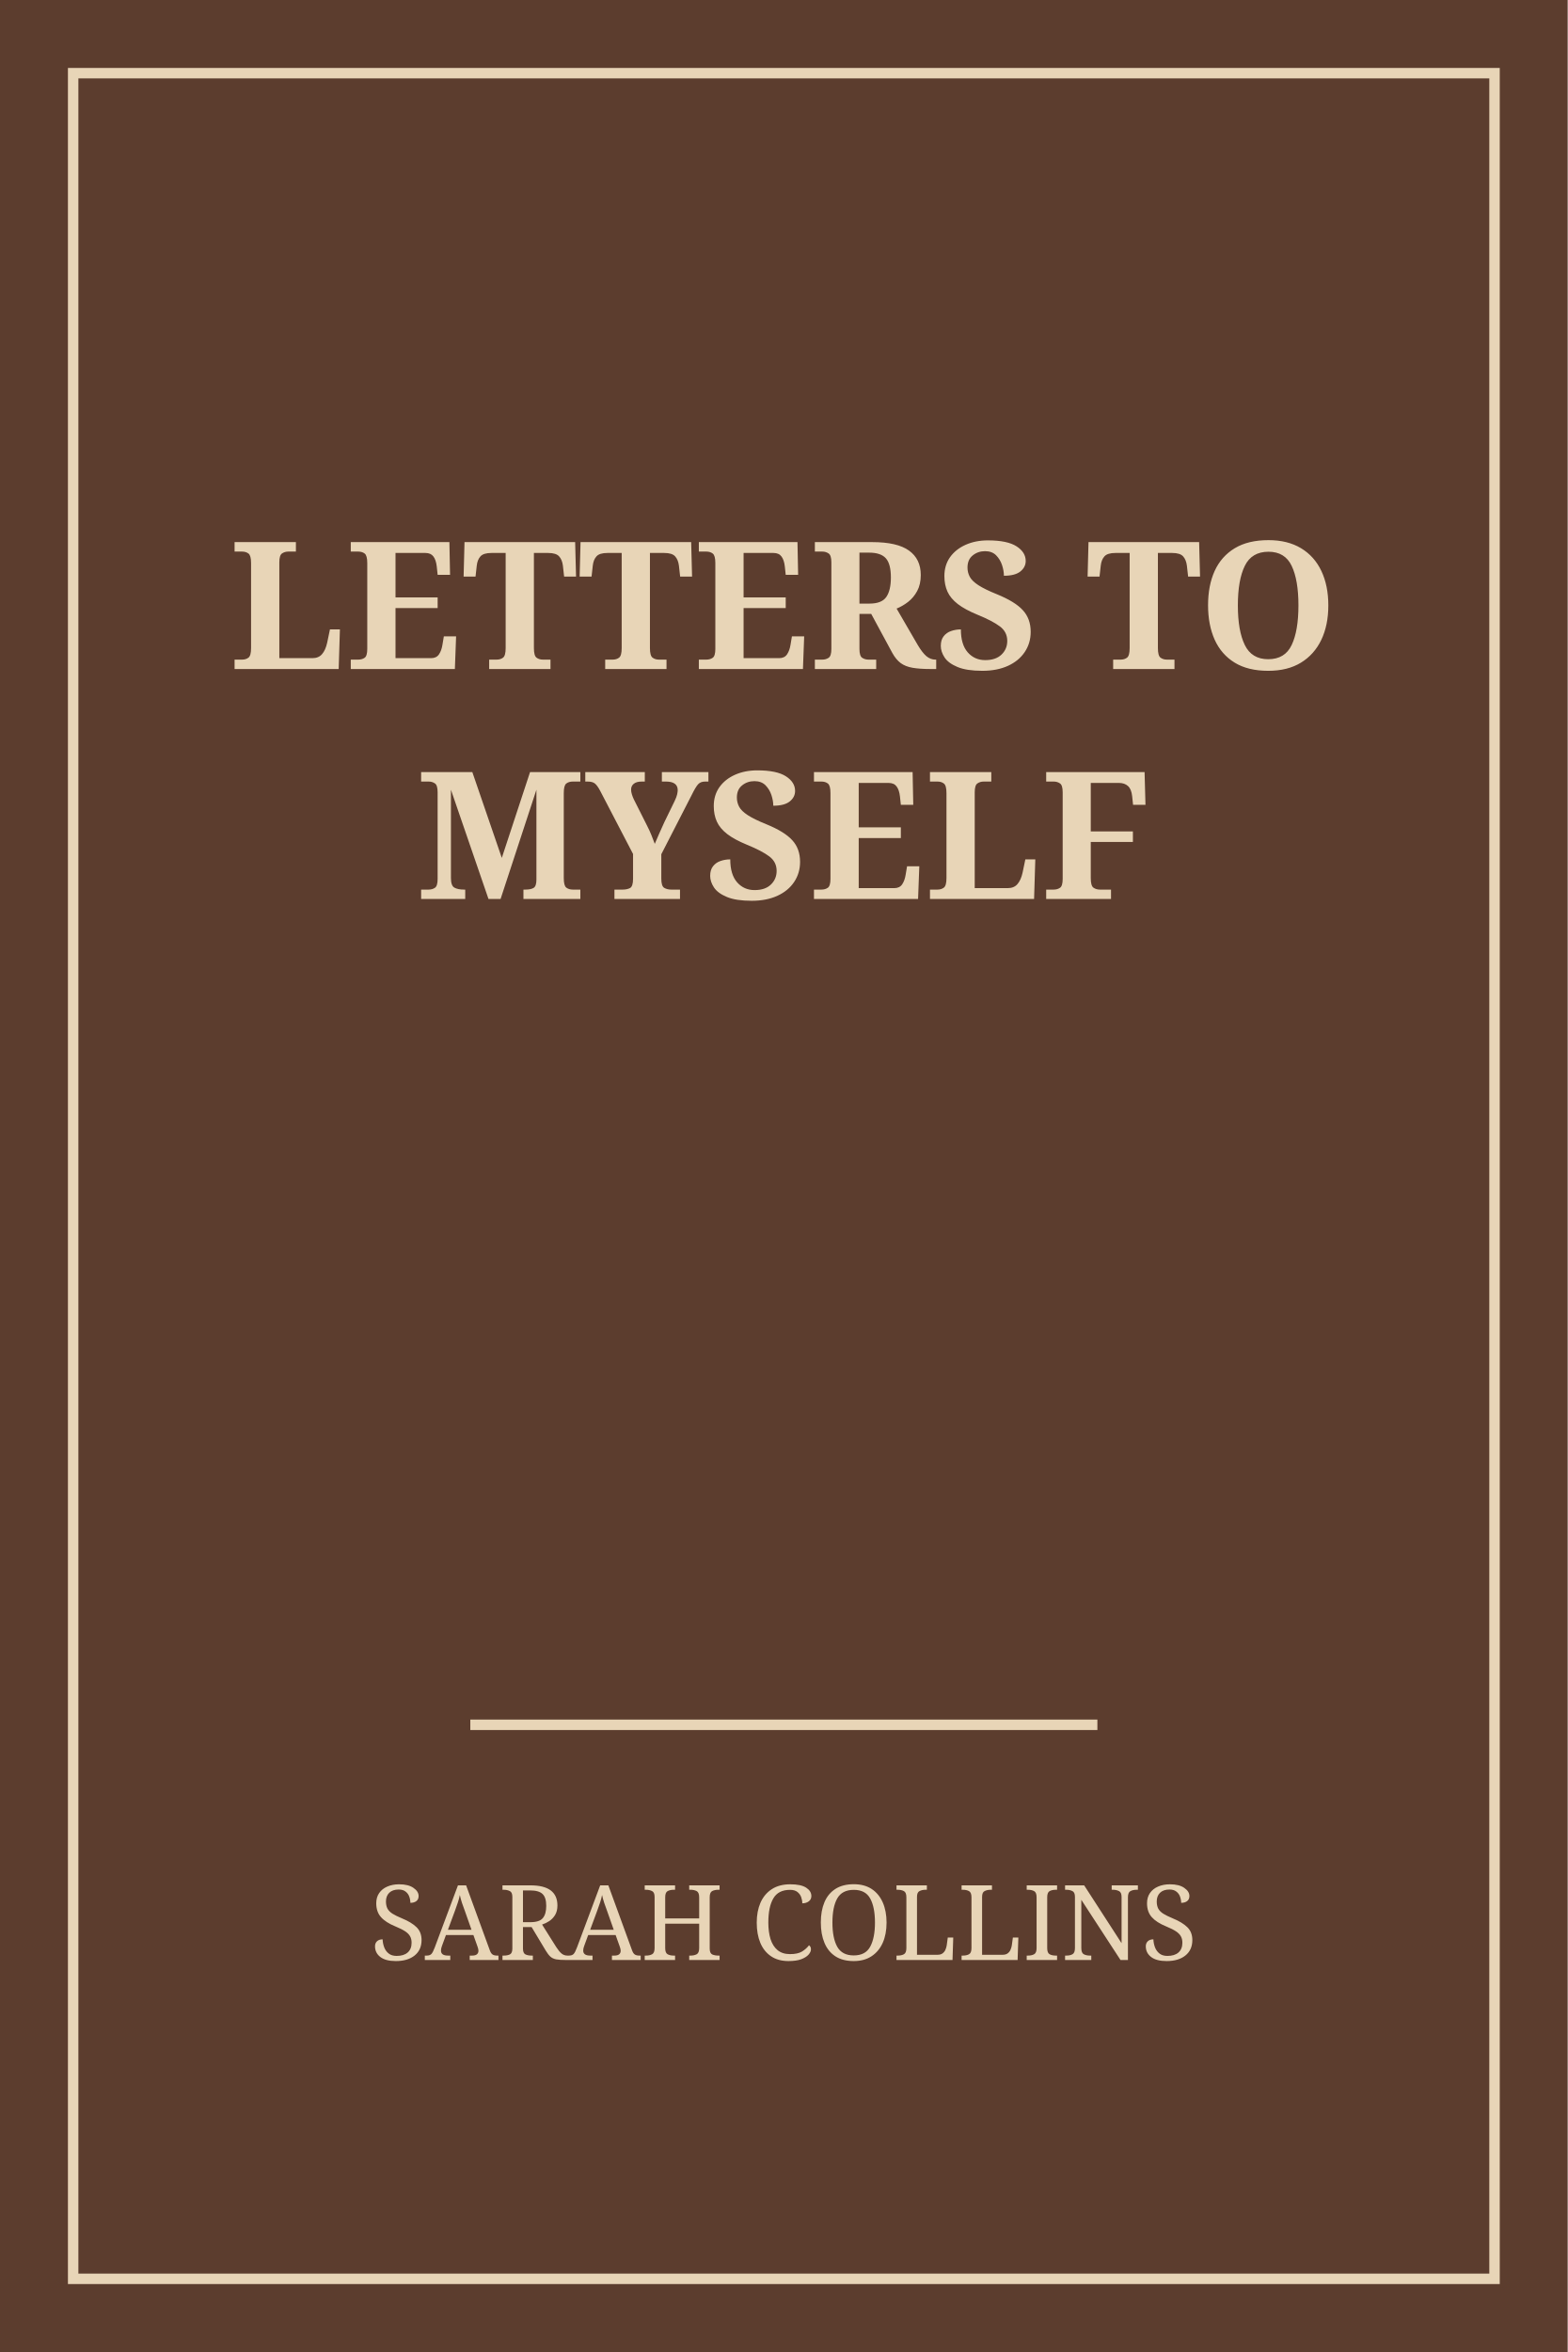
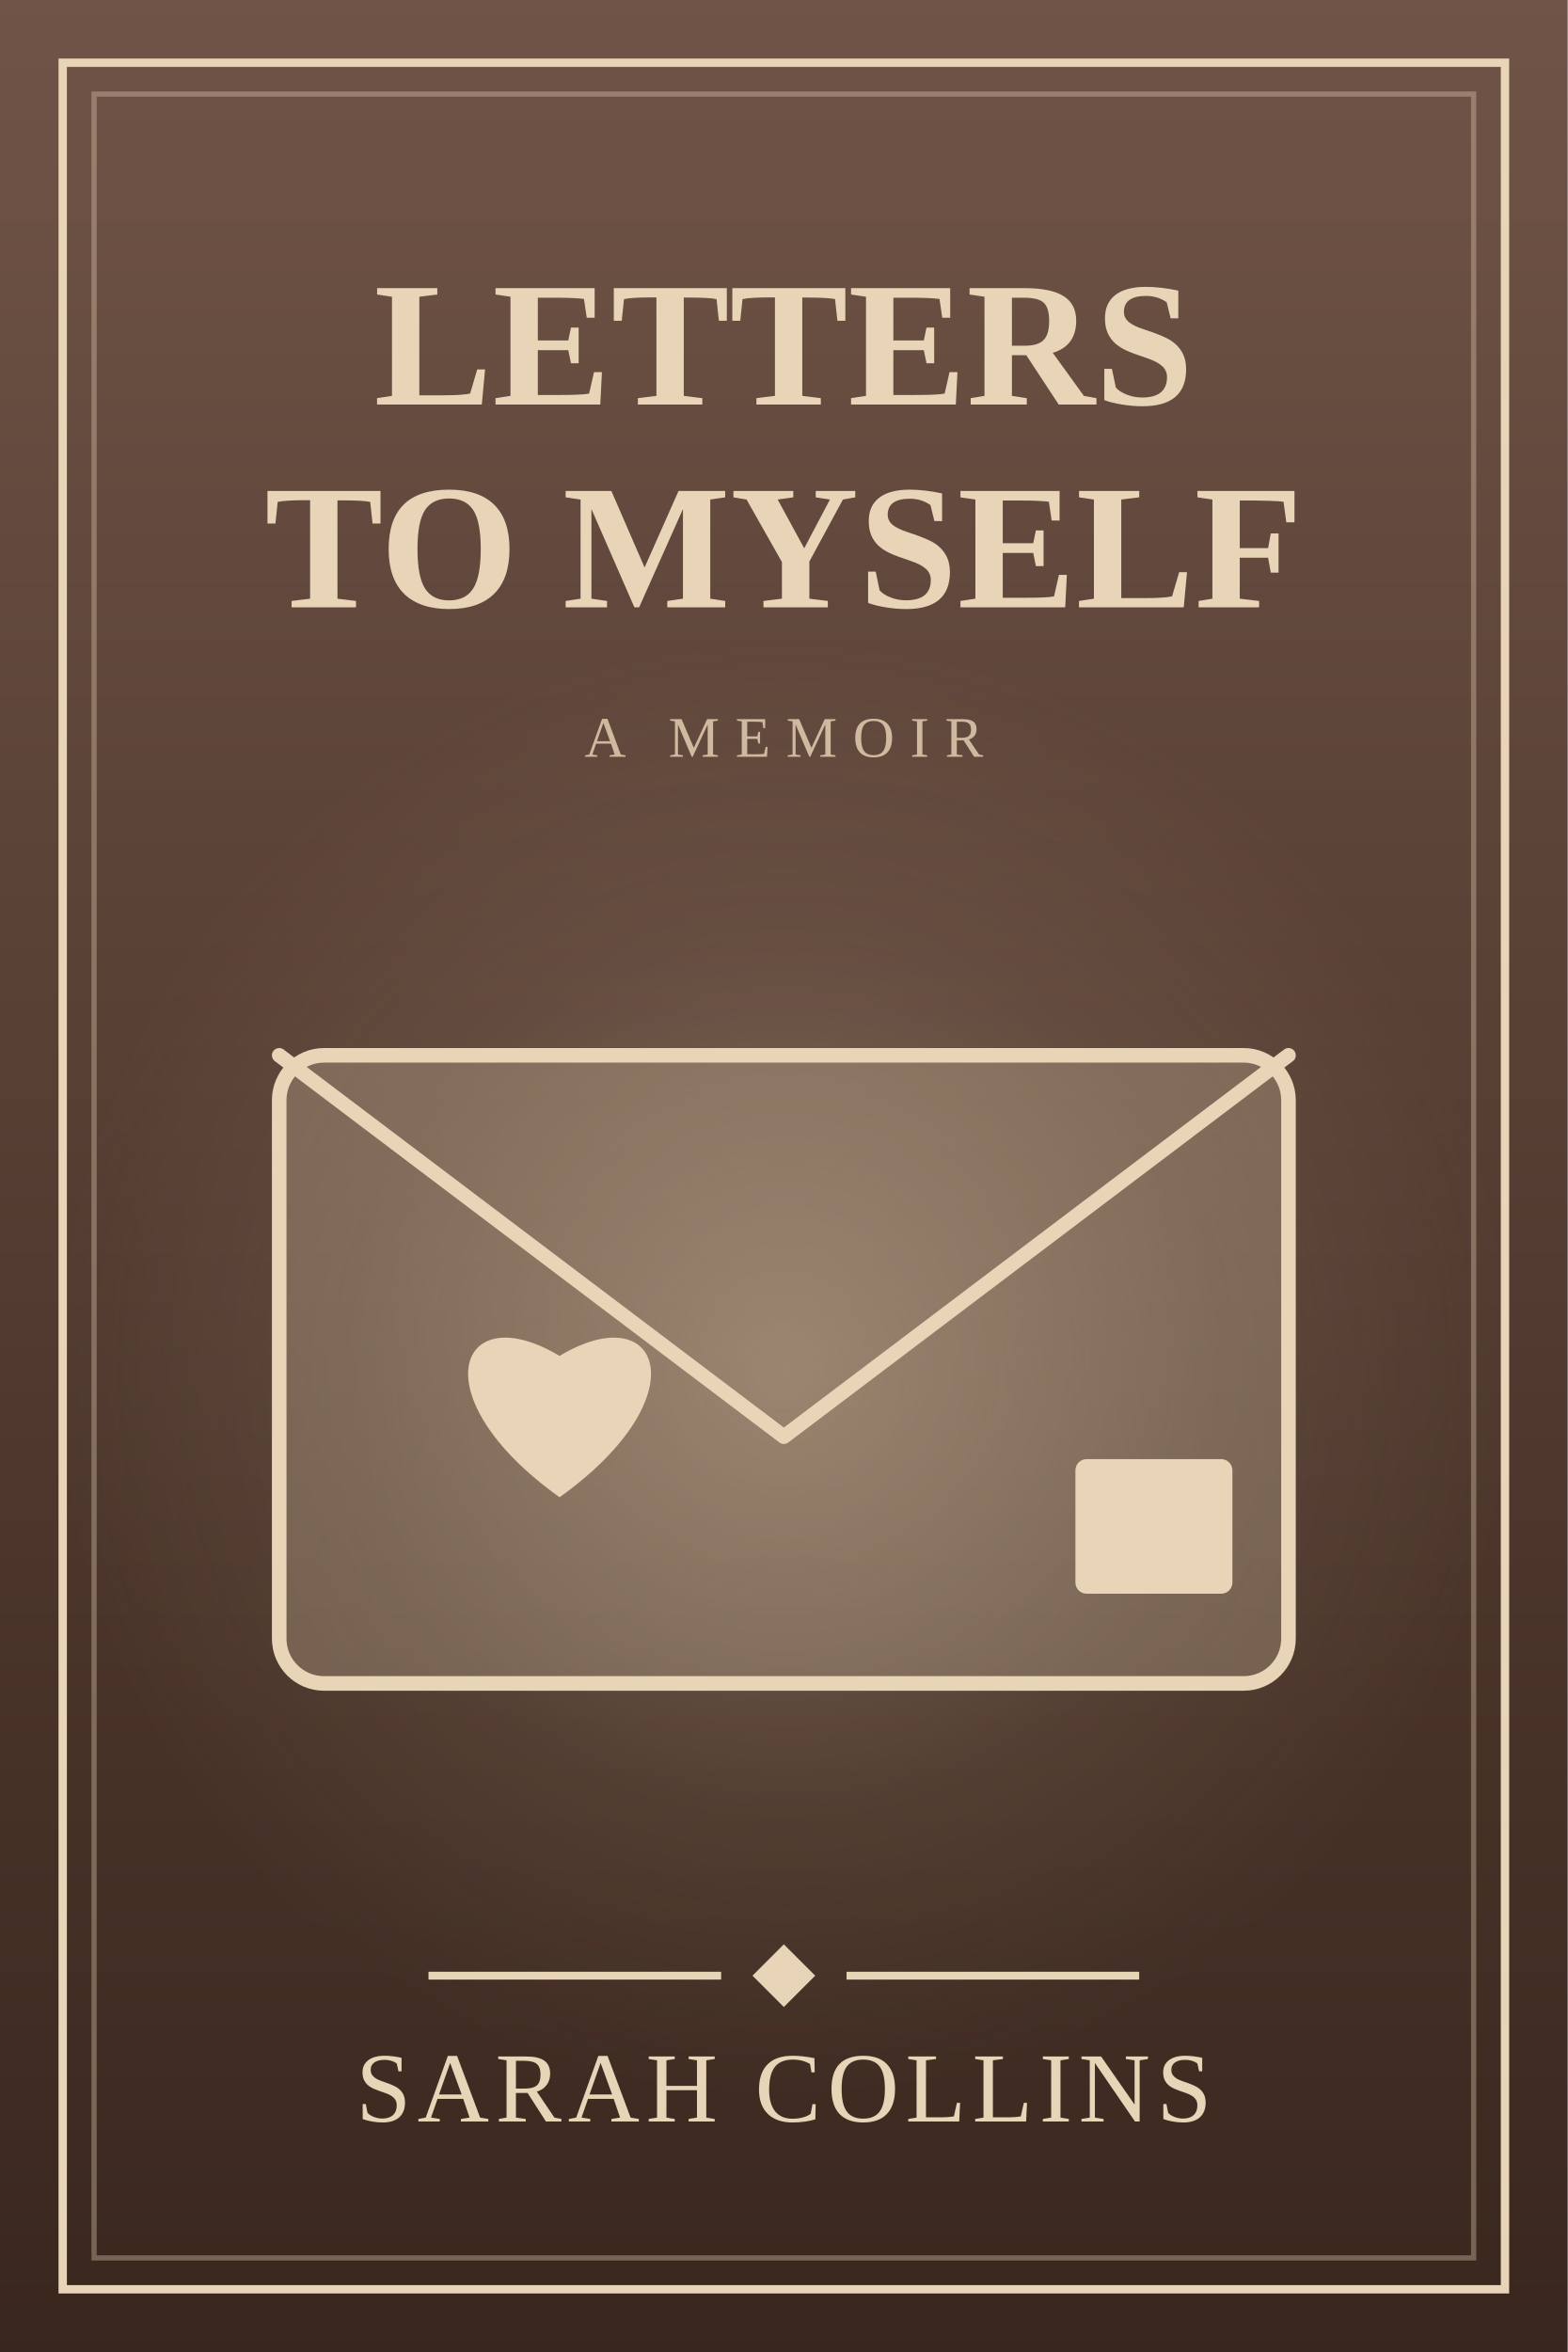
<svg xmlns="http://www.w3.org/2000/svg" viewBox="0 0 300 450" width="300" height="450" role="img" aria-label="Letters to Myself by Sarah Collins">
-   <rect width="300" height="450" fill="#5c3d2e" />
-   <rect x="14" y="14" width="272" height="422" fill="none" stroke="#e8d5b7" stroke-width="2" />
-   <text x="150" y="128" text-anchor="middle" font-family="Georgia, serif" font-size="34" font-weight="bold" fill="#e8d5b7">LETTERS TO</text>
-   <text x="150" y="172" text-anchor="middle" font-family="Georgia, serif" font-size="34" font-weight="bold" fill="#e8d5b7">MYSELF</text>
-   <line x1="90" y1="330" x2="210" y2="330" stroke="#e8d5b7" stroke-width="2" />
-   <text x="150" y="375" text-anchor="middle" font-family="Georgia, serif" font-size="20" fill="#e8d5b7">SARAH COLLINS</text>
+   <defs>
+     <linearGradient id="bg" x1="0" y1="0" x2="0" y2="1">
+       <stop offset="0" stop-color="#705447" />
+       <stop offset="1" stop-color="#39261d" />
+     </linearGradient>
+     <radialGradient id="glow" cx="150" cy="262" r="140" gradientUnits="userSpaceOnUse">
+       <stop offset="0" stop-color="#e8d5b7" stop-opacity=".32" />
+       <stop offset=".6" stop-color="#e8d5b7" stop-opacity=".08" />
+       <stop offset="1" stop-color="#e8d5b7" stop-opacity="0" />
+     </radialGradient>
+   </defs>
+   <rect width="300" height="450" fill="url(#bg)" />
+   <rect width="300" height="450" fill="url(#glow)" />
+   <rect x="12" y="12" width="276" height="426" fill="none" stroke="#e8d5b7" stroke-width="1.6" />
+   <rect x="18" y="18" width="264" height="414" fill="none" stroke="#e8d5b7" stroke-opacity=".35" stroke-width="1" />
+   <text x="150" y="77.4" text-anchor="middle" font-family="Georgia, 'Times New Roman', serif" font-size="34" font-weight="bold" fill="#e8d5b7">LETTERS</text>
+   <text x="150" y="116.2" text-anchor="middle" font-family="Georgia, 'Times New Roman', serif" font-size="34" font-weight="bold" fill="#e8d5b7">TO MYSELF</text>
+   <text x="150" y="144.8" text-anchor="middle" font-family="Georgia, 'Times New Roman', serif" font-size="11" letter-spacing="3" fill="#e8d5b7" fill-opacity=".8">A MEMOIR</text>
+   <g id="art" transform="translate(150 262) scale(2.146) translate(0 0)" color="#e8d5b7" stroke="currentColor" fill="none" stroke-width="1.30" stroke-linecap="round" stroke-linejoin="round">
+     <g transform="translate(0 0) scale(1)">
+       <rect x="-45" y="-28" width="90" height="56" rx="4" fill="currentColor" fill-opacity=".25" />
+       <path d="M-45 -28 L0 6 L45 -28" />
+       <rect x="26" y="8" width="14" height="12" rx="1" fill="currentColor" stroke="none" />
+     </g>
+     <path transform="translate(-20 6) scale(0.9)" d="M0 6 C-14 -4 -10 -14 0 -8 C10 -14 14 -4 0 6Z" fill="currentColor" stroke="none" />
+   </g>
+   <path d="M82 378 H138 M162 378 H218" stroke="#e8d5b7" stroke-width="1.5" />
+   <path d="M150 372 l6 6 l-6 6 l-6 -6z" fill="#e8d5b7" />
+   <text x="150" y="405.9" text-anchor="middle" font-family="Georgia, 'Times New Roman', serif" font-size="19" letter-spacing="1.2" fill="#e8d5b7">SARAH COLLINS</text>
</svg>
